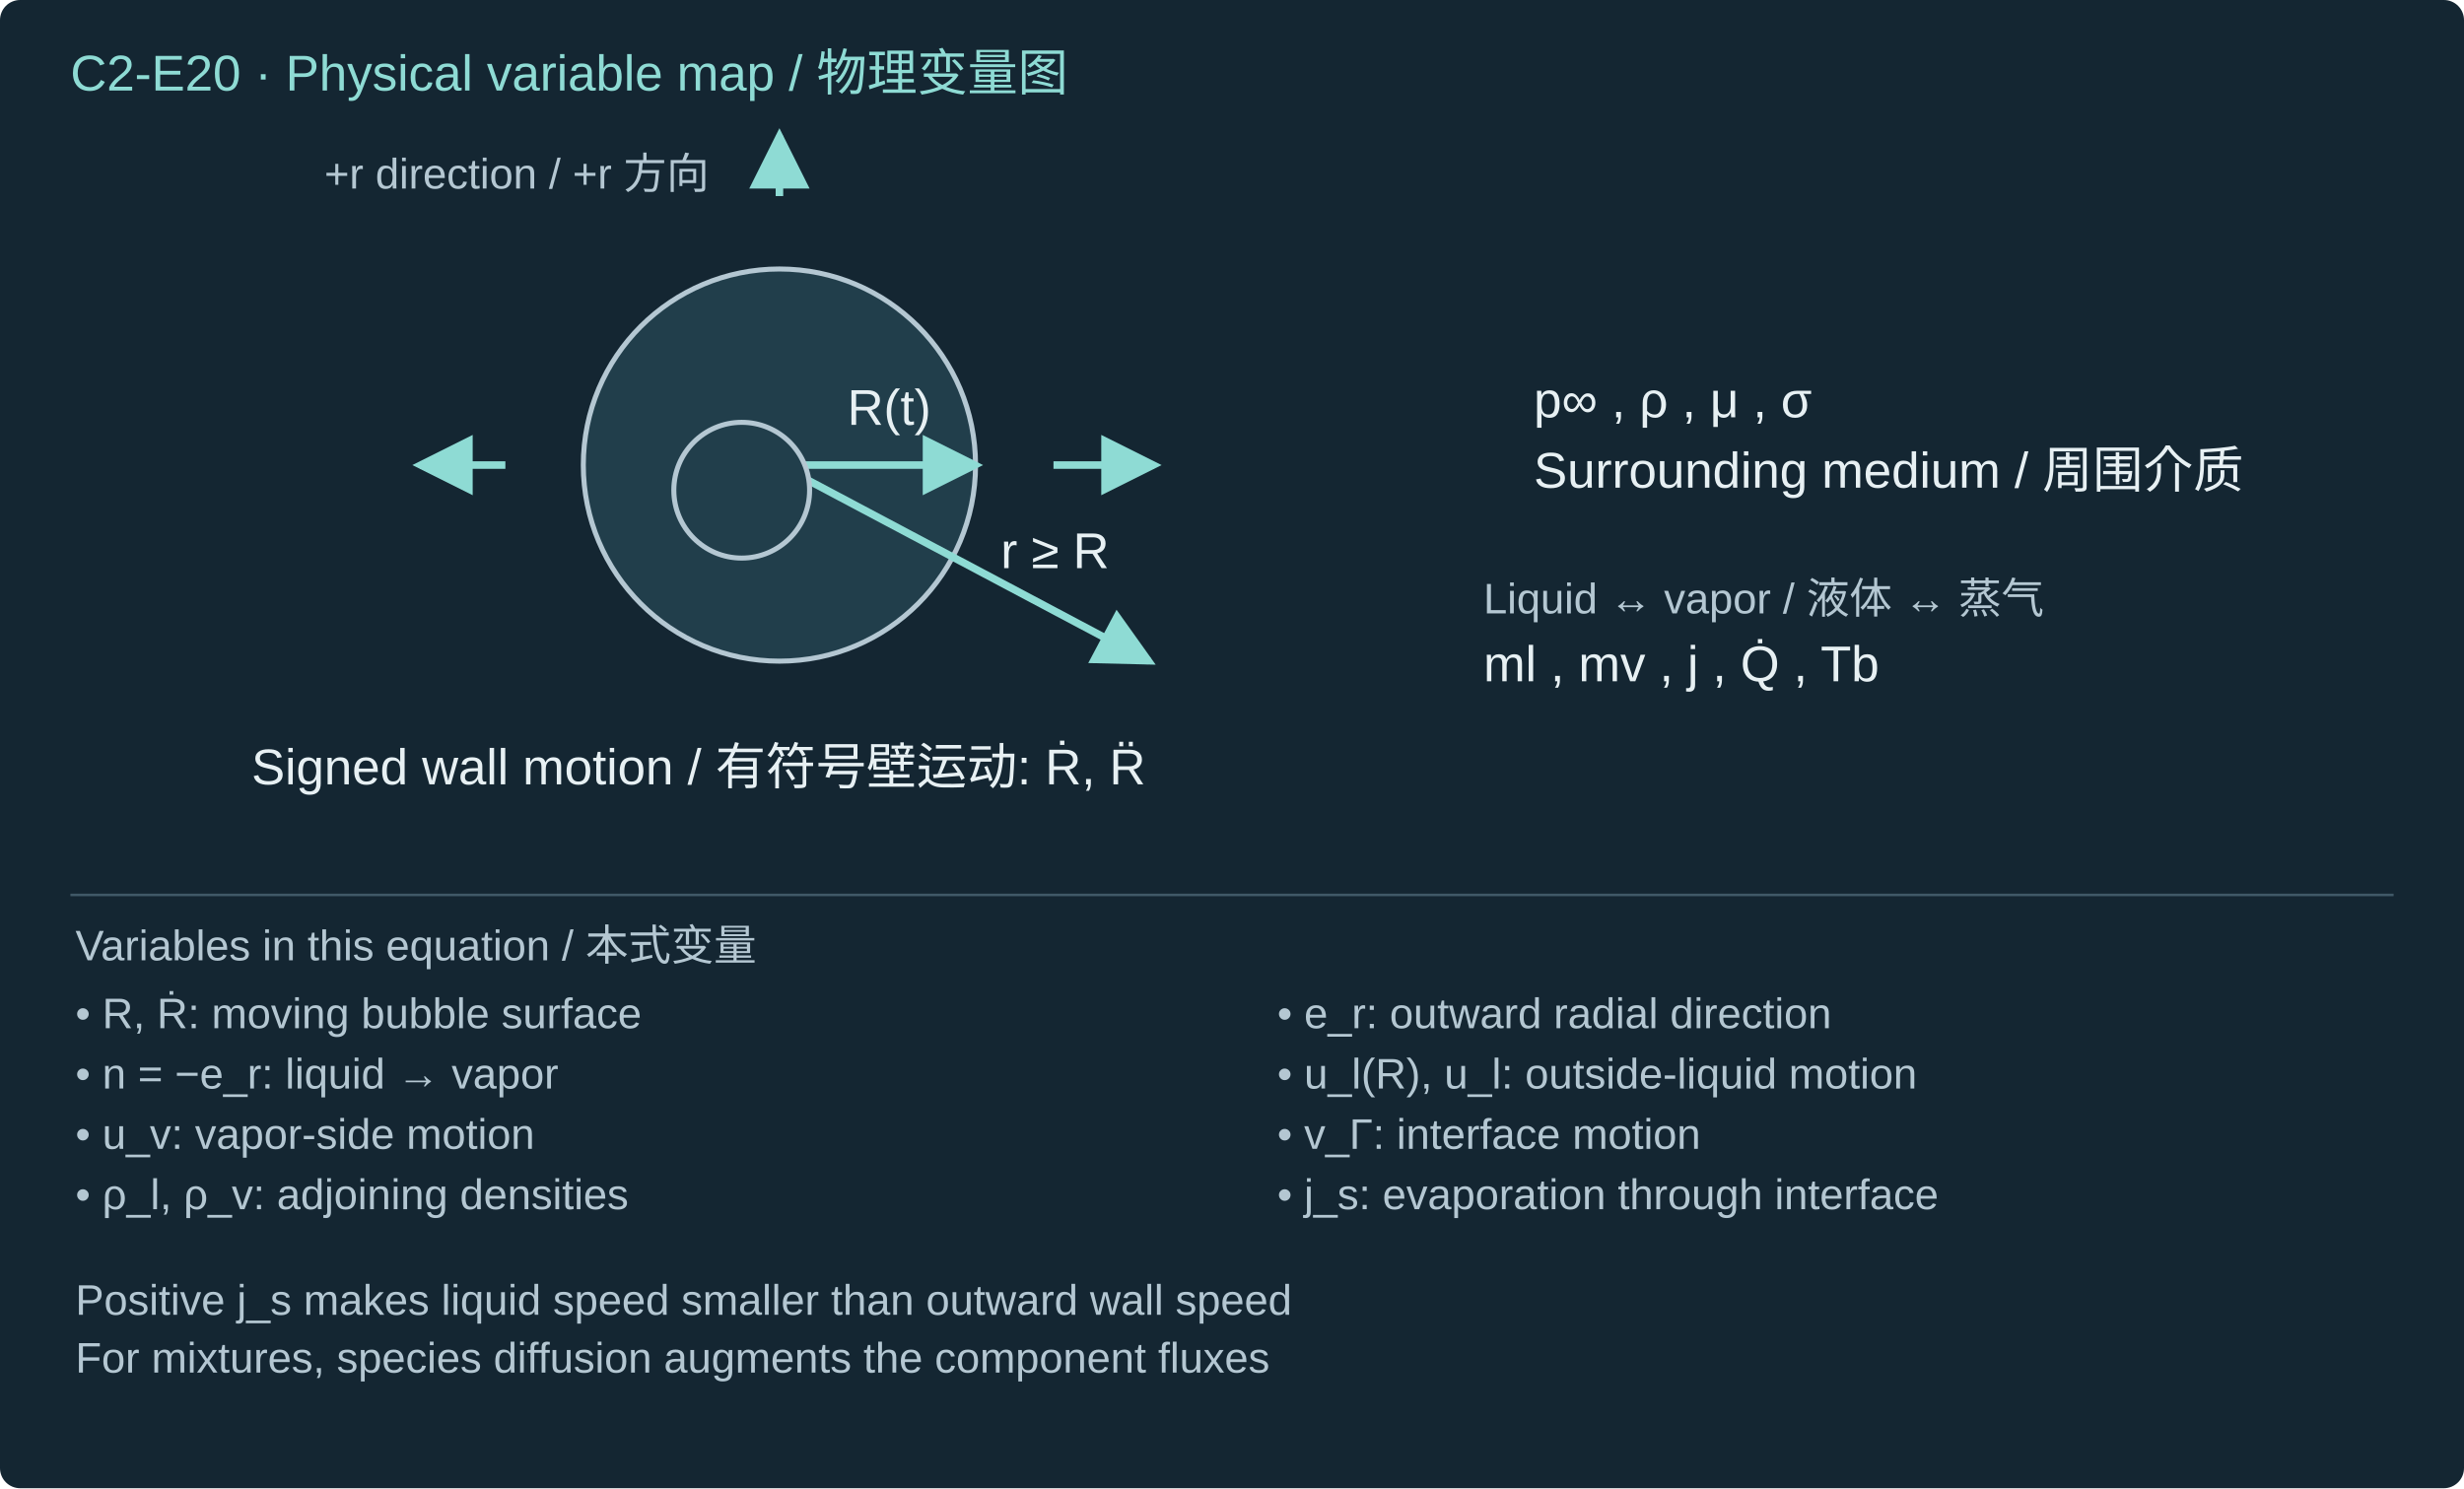
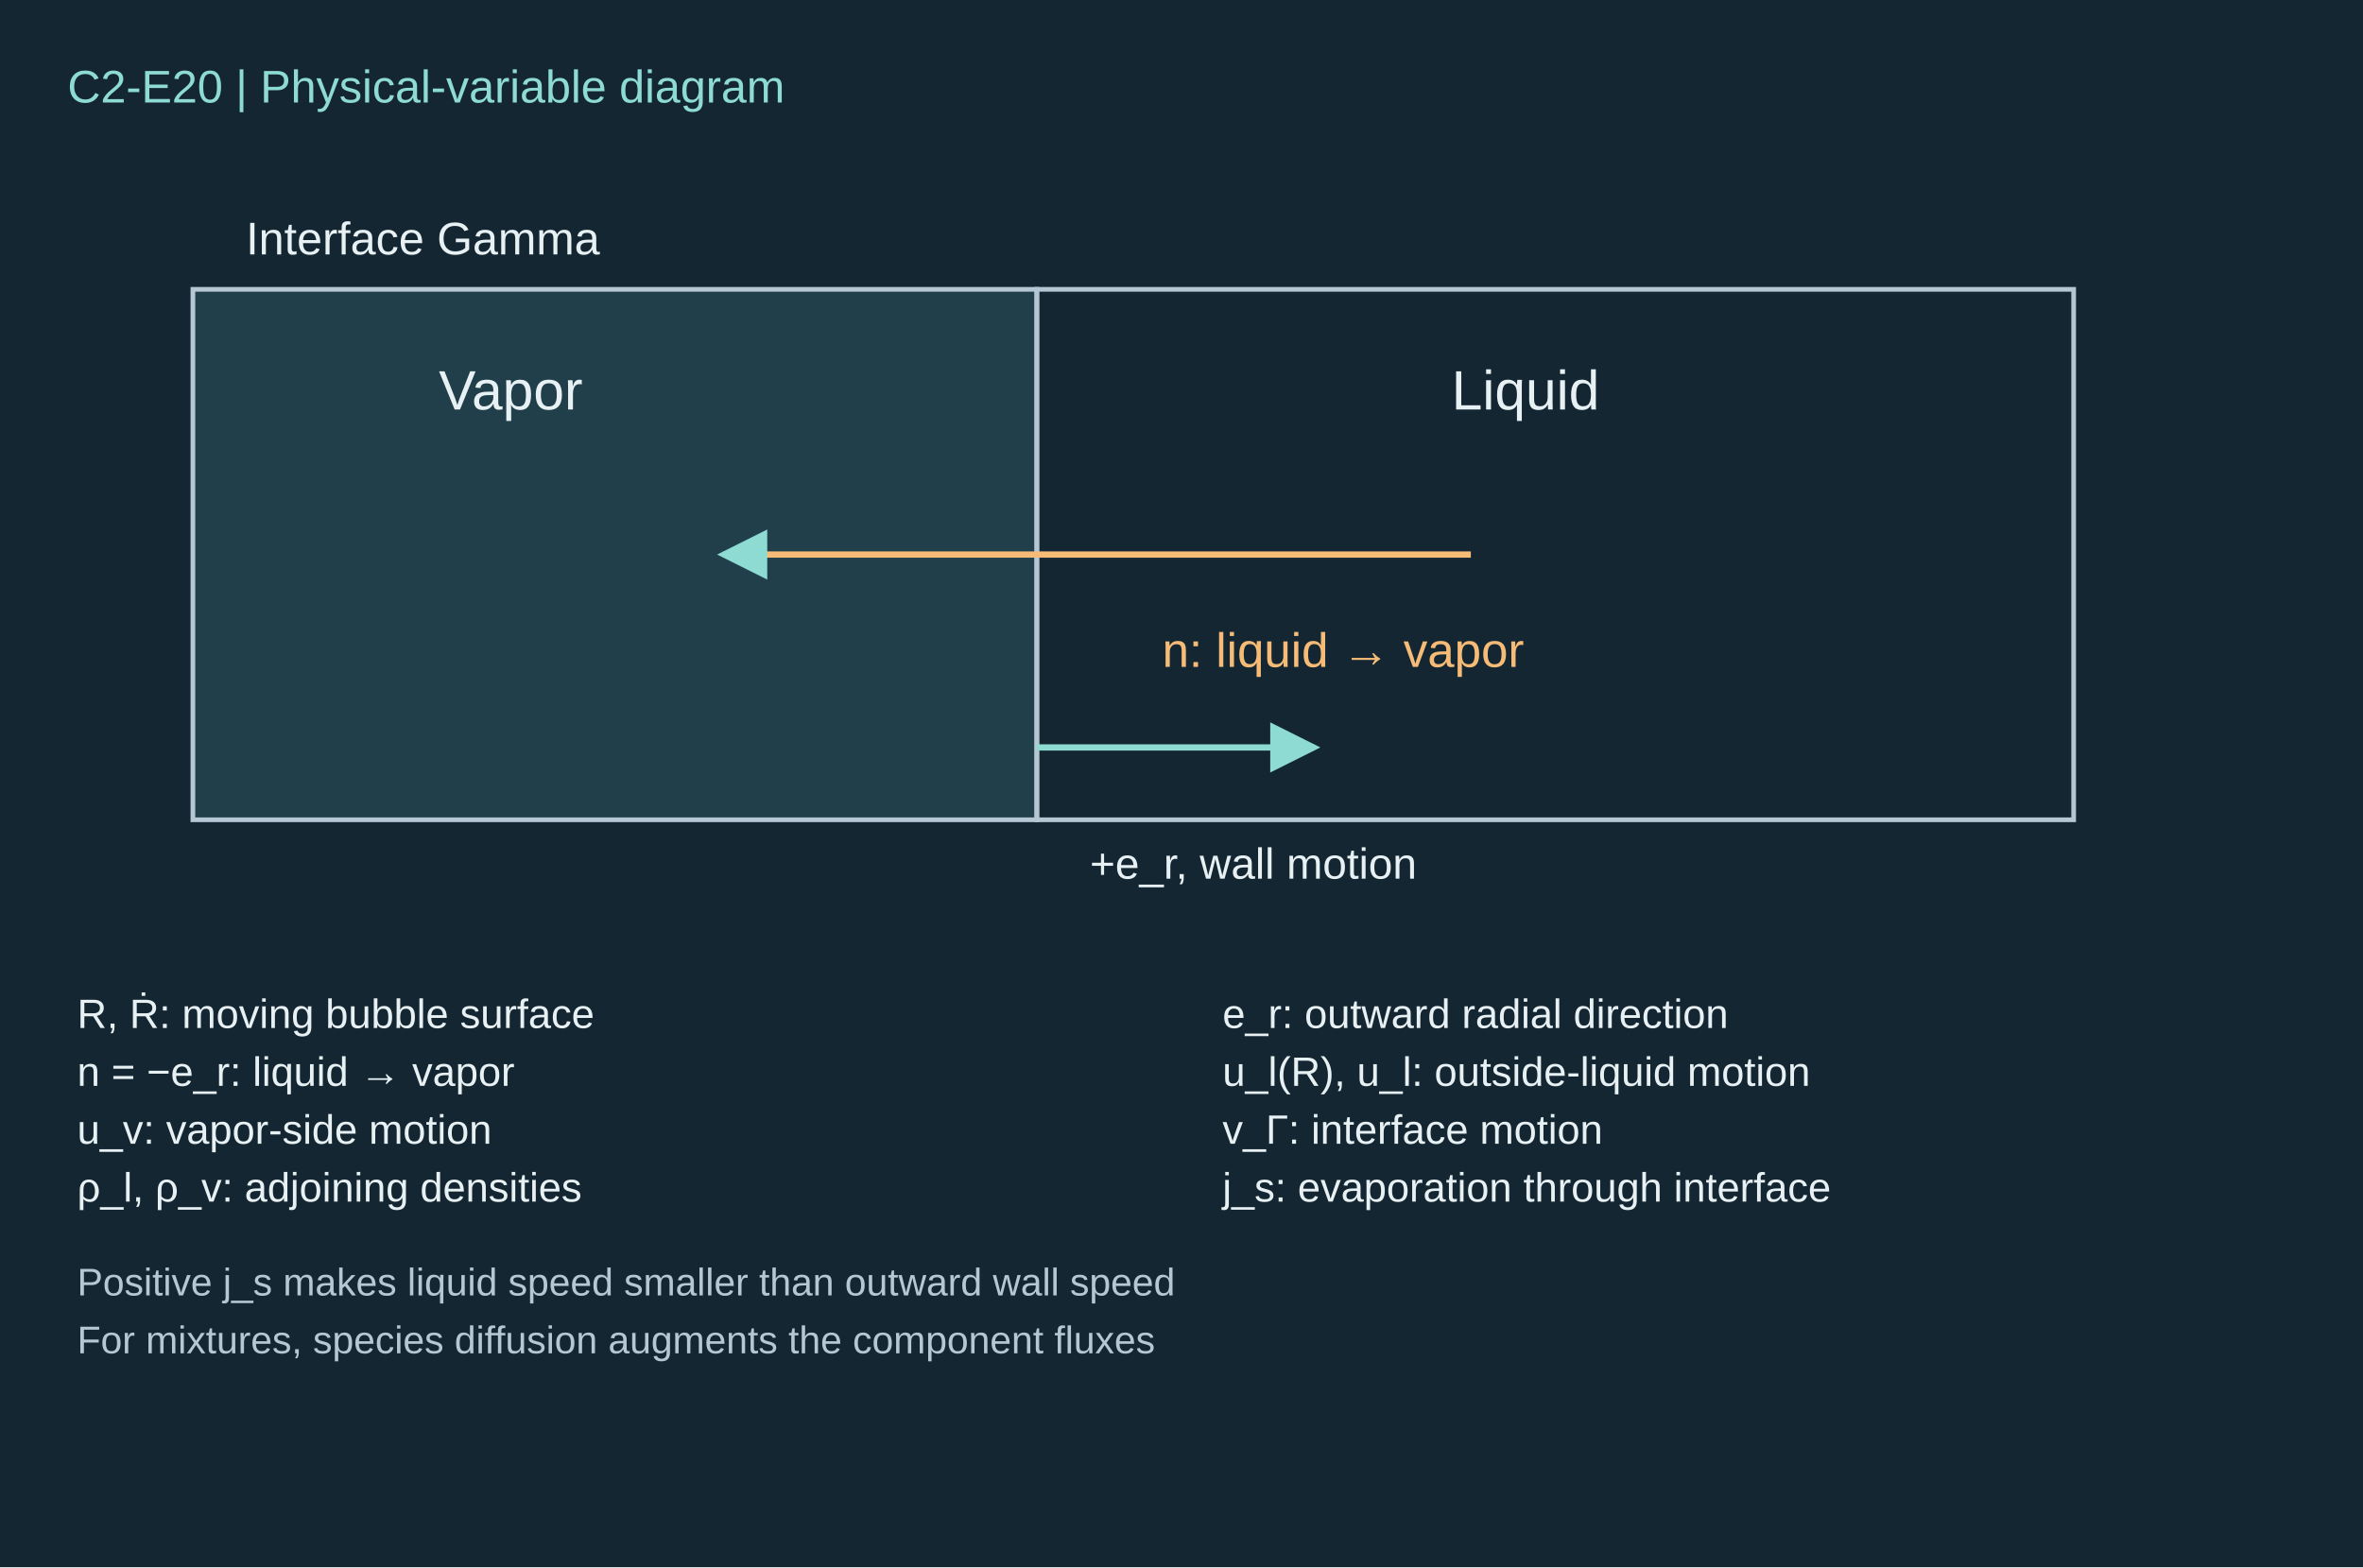
- <svg xmlns="http://www.w3.org/2000/svg" viewBox="0 0 980 592" role="img" aria-labelledby="title desc">
+ <svg xmlns="http://www.w3.org/2000/svg" viewBox="0 0 980 650" role="img">
  <defs>
-     <marker id="arrow" markerWidth="8" markerHeight="8" refX="7" refY="4" orient="auto-start-reverse">
-       <path d="M0 0 L8 4 L0 8Z" fill="#8edbd4" />
+     <marker id="arrow" markerWidth="8" markerHeight="8" refX="7" refY="4" orient="auto">
+       <path d="M0 0L8 4L0 8Z" fill="#8EDBD4" />
    </marker>
  </defs>
-   <rect width="980" height="592" rx="8" fill="#142632" />
-   <style>text{font-family:Arial,"Microsoft YaHei",sans-serif;fill:#e7f0f3;font-size:20px}.muted{fill:#b4c7d2;font-size:17px}.accent{fill:#8edbd4}.line{fill:none;stroke:#8edbd4;stroke-width:3}.thin{fill:none;stroke:#b4c7d2;stroke-width:2}.arrow{fill:none;stroke:#8edbd4;stroke-width:3;marker-end:url(#arrow)}.area{fill:#213e4b;stroke:#b4c7d2;stroke-width:2}</style>
-   <text x="28" y="36" class="accent">C2-E20 · Physical variable map / 物理变量图</text>
-   <circle cx="310" cy="185" r="78" class="area" />
-   <path d="M310 185 H388" class="arrow" />
-   <text x="337" y="169" class="">R(t)</text>
-   <path d="M310 185 L457 263" class="arrow" />
-   <text x="398" y="226" class="">r ≥ R</text>
-   <text x="277" y="193" class="">pb</text>
-   <text x="610" y="166" class="">p∞ , ρ , μ , σ</text>
-   <text x="610" y="194" class="">Surrounding medium / 周围介质</text>
-   <path d="M310 78 L310 54" class="arrow" />
-   <path d="M201 185 L167 185" class="arrow" />
-   <path d="M419 185 L459 185" class="arrow" />
-   <text x="100" y="312" class="">Signed wall motion / 有符号壁运动: Ṙ, R̈</text>
-   <text x="129" y="75" class="muted">+r direction / +r 方向</text>
-   <circle cx="295" cy="195" r="27" class="area" />
-   <text x="590" y="244" class="muted">Liquid ↔ vapor / 液体 ↔ 蒸气</text>
-   <text x="590" y="271" class="">ml , mv , j , Q̇ , Tb</text>
-   <path d="M28 356 H952" stroke="#405967" />
-   <text x="30" y="382" class="muted">Variables in this equation / 本式变量</text>
-   <text x="30" y="409" class="muted">• R, Ṙ: moving bubble surface</text>
-   <text x="30" y="433" class="muted">• n = −e_r: liquid → vapor</text>
-   <text x="30" y="457" class="muted">• u_v: vapor-side motion</text>
-   <text x="30" y="481" class="muted">• ρ_l, ρ_v: adjoining densities</text>
-   <text x="508" y="409" class="muted">• e_r: outward radial direction</text>
-   <text x="508" y="433" class="muted">• u_l(R), u_l: outside-liquid motion</text>
-   <text x="508" y="457" class="muted">• v_Γ: interface motion</text>
-   <text x="508" y="481" class="muted">• j_s: evaporation through interface</text>
-   <text x="30" y="523" class="muted">Positive j_s makes liquid speed smaller than outward wall speed</text>
-   <text x="30" y="546" class="muted">For mixtures, species diffusion augments the component fluxes</text>
+   <rect width="980" height="650" fill="#142632" />
+   <text x="28" y="42.52" font-family="Arial,sans-serif" font-size="19" fill="#8EDBD4">C2-E20 | Physical-variable diagram</text>
+   <rect x="80" y="120" width="350" height="220" fill="#213E4B" stroke="#B4C7D2" stroke-width="1.95" />
+   <rect x="430" y="120" width="430" height="220" fill="none" stroke="#B4C7D2" stroke-width="1.95" />
+   <text x="182" y="169.84" font-family="Arial,sans-serif" font-size="23" fill="#E7F0F3">Vapor</text>
+   <text x="602" y="169.84" font-family="Arial,sans-serif" font-size="23" fill="#E7F0F3">Liquid</text>
+   <line x1="610" y1="230" x2="300" y2="230" fill="none" stroke="#F6BC77" stroke-width="2.6" marker-end="url(#arrow)" />
+   <text x="482" y="276.6" font-family="Arial,sans-serif" font-size="20" fill="#F6BC77">n: liquid → vapor</text>
+   <line x1="430" y1="310" x2="545" y2="310" fill="none" stroke="#8EDBD4" stroke-width="2.6" marker-end="url(#arrow)" />
+   <text x="452" y="364.44" font-family="Arial,sans-serif" font-size="18" fill="#E7F0F3">+e_r, wall motion</text>
+   <text x="102" y="105.52" font-family="Arial,sans-serif" font-size="19" fill="#E7F0F3">Interface Gamma</text>
+   <text x="32" y="426.36" font-family="Arial,sans-serif" font-size="17" fill="#E7F0F3">R, Ṙ: moving bubble surface</text>
+   <text x="32" y="450.36" font-family="Arial,sans-serif" font-size="17" fill="#E7F0F3">n = −e_r: liquid → vapor</text>
+   <text x="32" y="474.36" font-family="Arial,sans-serif" font-size="17" fill="#E7F0F3">u_v: vapor-side motion</text>
+   <text x="32" y="498.36" font-family="Arial,sans-serif" font-size="17" fill="#E7F0F3">ρ_l, ρ_v: adjoining densities</text>
+   <text x="507" y="426.36" font-family="Arial,sans-serif" font-size="17" fill="#E7F0F3">e_r: outward radial direction</text>
+   <text x="507" y="450.36" font-family="Arial,sans-serif" font-size="17" fill="#E7F0F3">u_l(R), u_l: outside-liquid motion</text>
+   <text x="507" y="474.36" font-family="Arial,sans-serif" font-size="17" fill="#E7F0F3">v_Γ: interface motion</text>
+   <text x="507" y="498.36" font-family="Arial,sans-serif" font-size="17" fill="#E7F0F3">j_s: evaporation through interface</text>
+   <text x="32" y="537.28" font-family="Arial,sans-serif" font-size="16" fill="#B4C7D2">Positive j_s makes liquid speed smaller than outward wall speed</text>
+   <text x="32" y="561.28" font-family="Arial,sans-serif" font-size="16" fill="#B4C7D2">For mixtures, species diffusion augments the component fluxes</text>
</svg>
